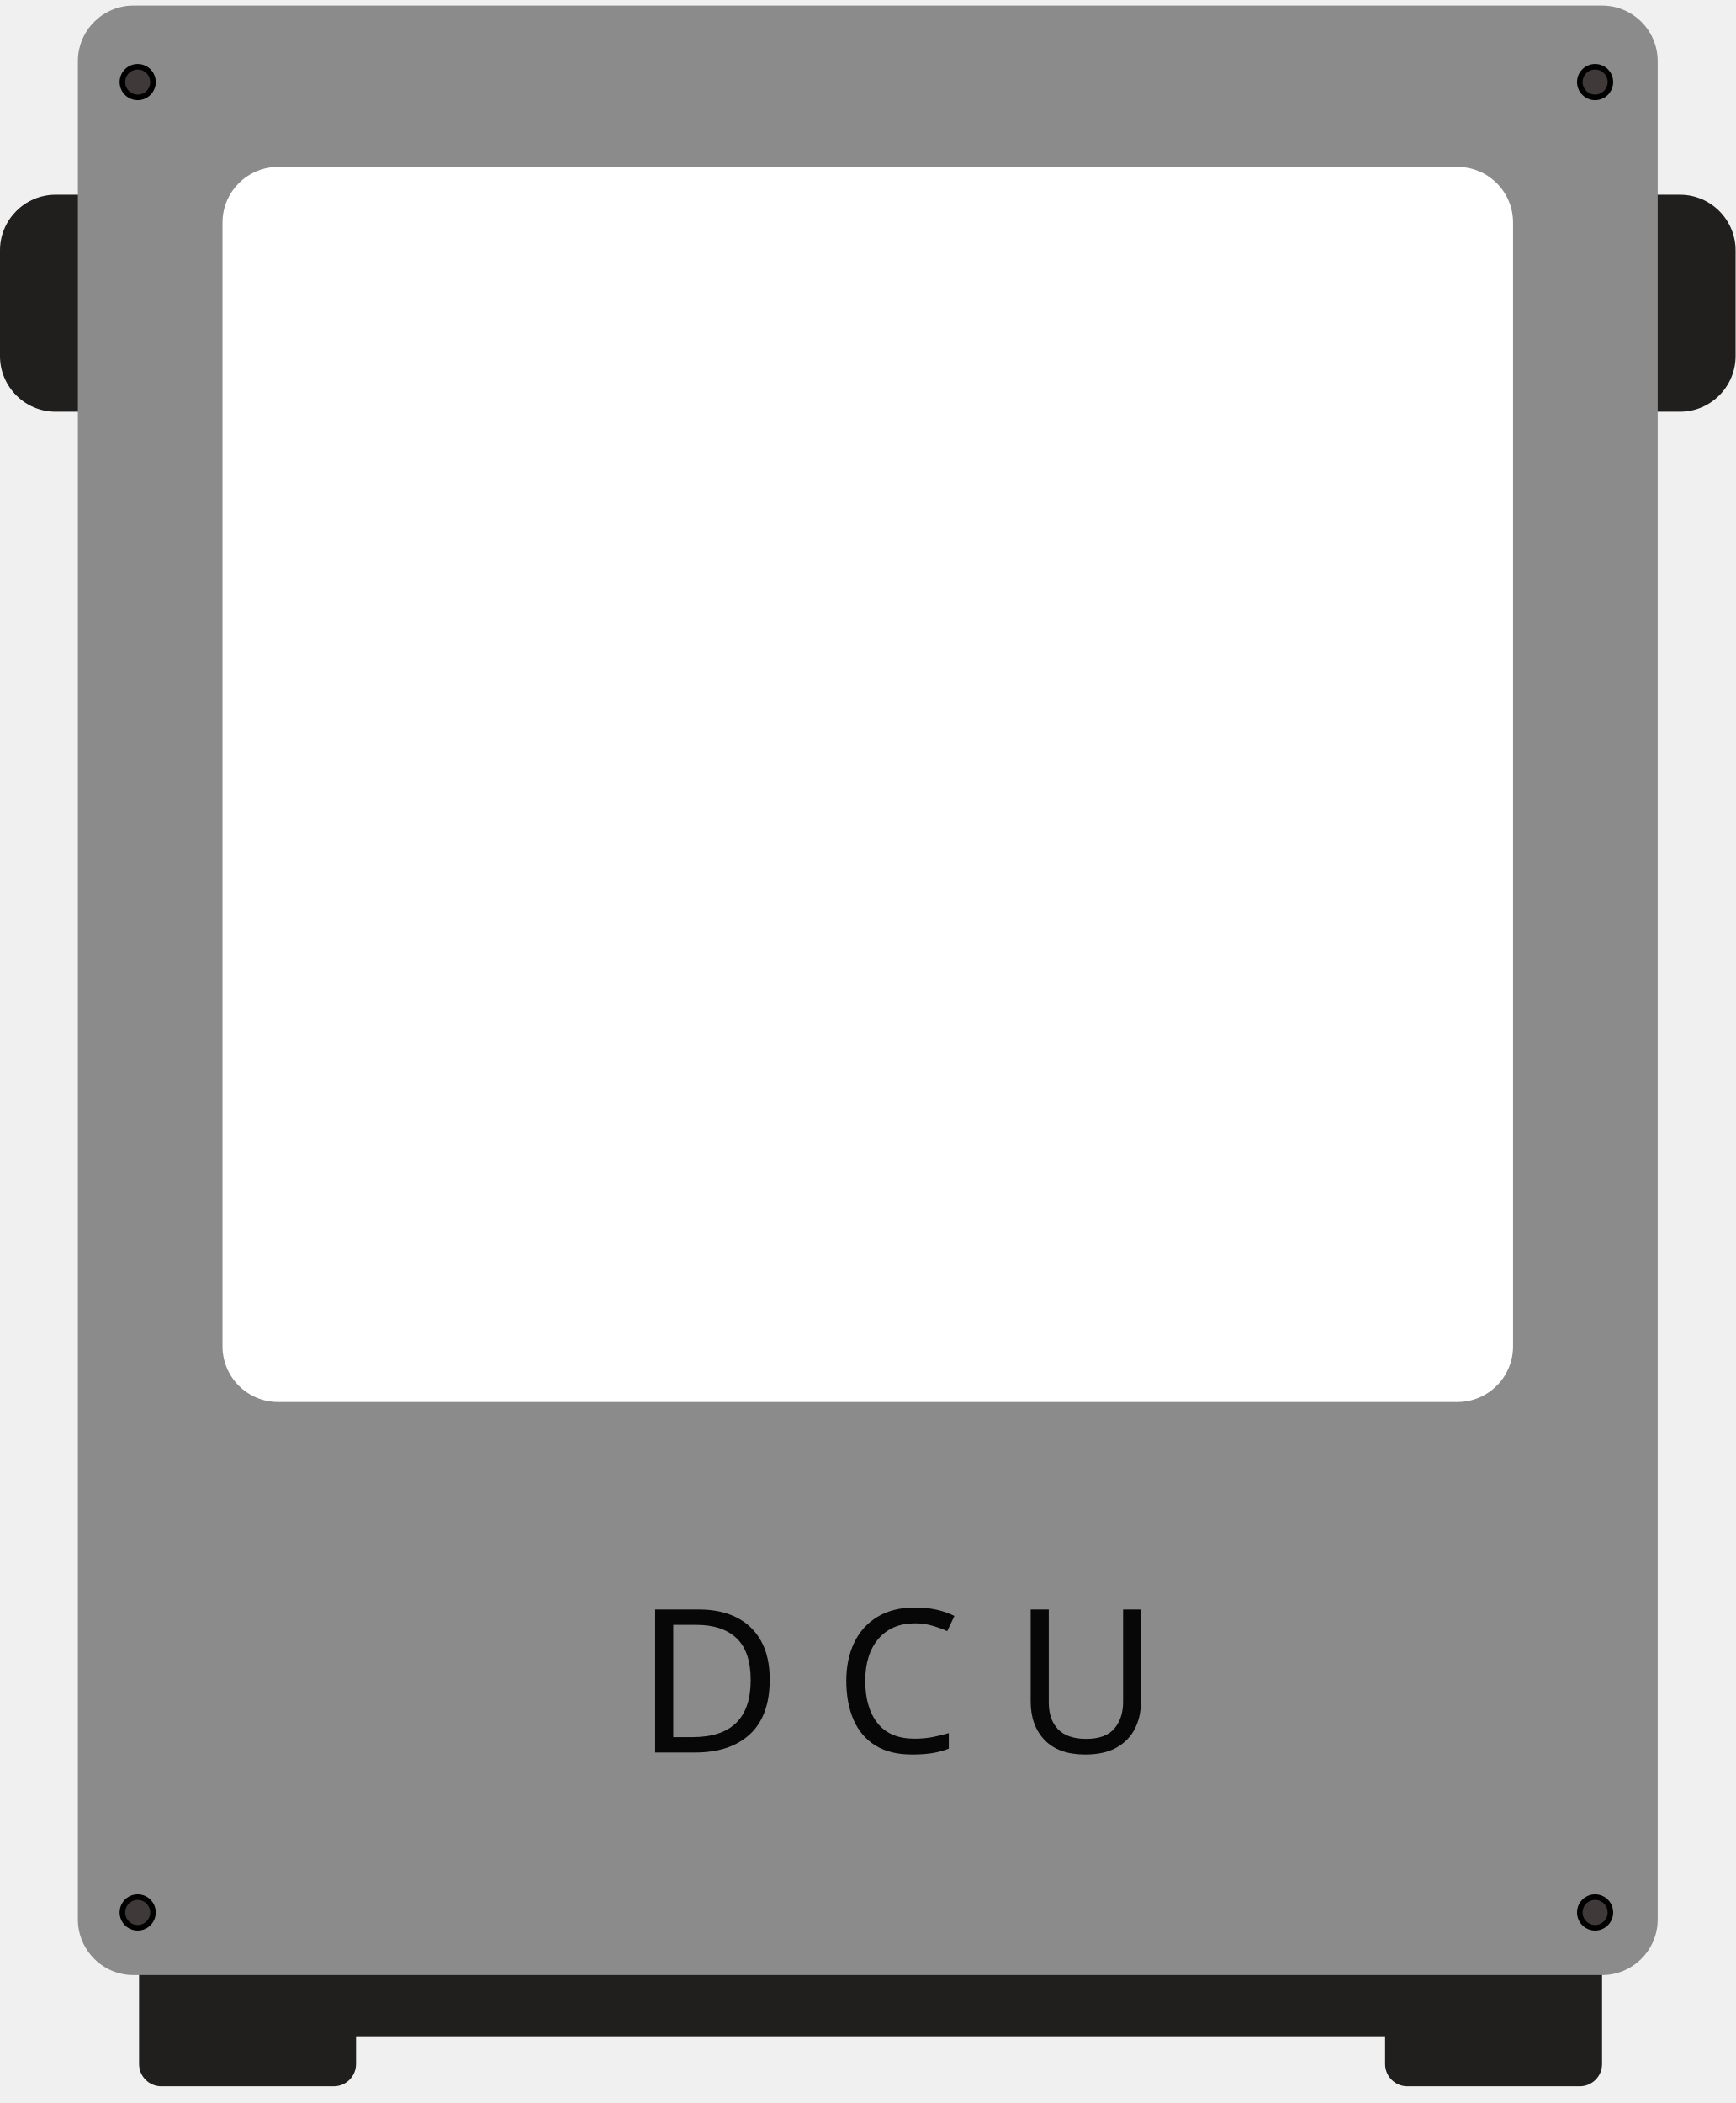
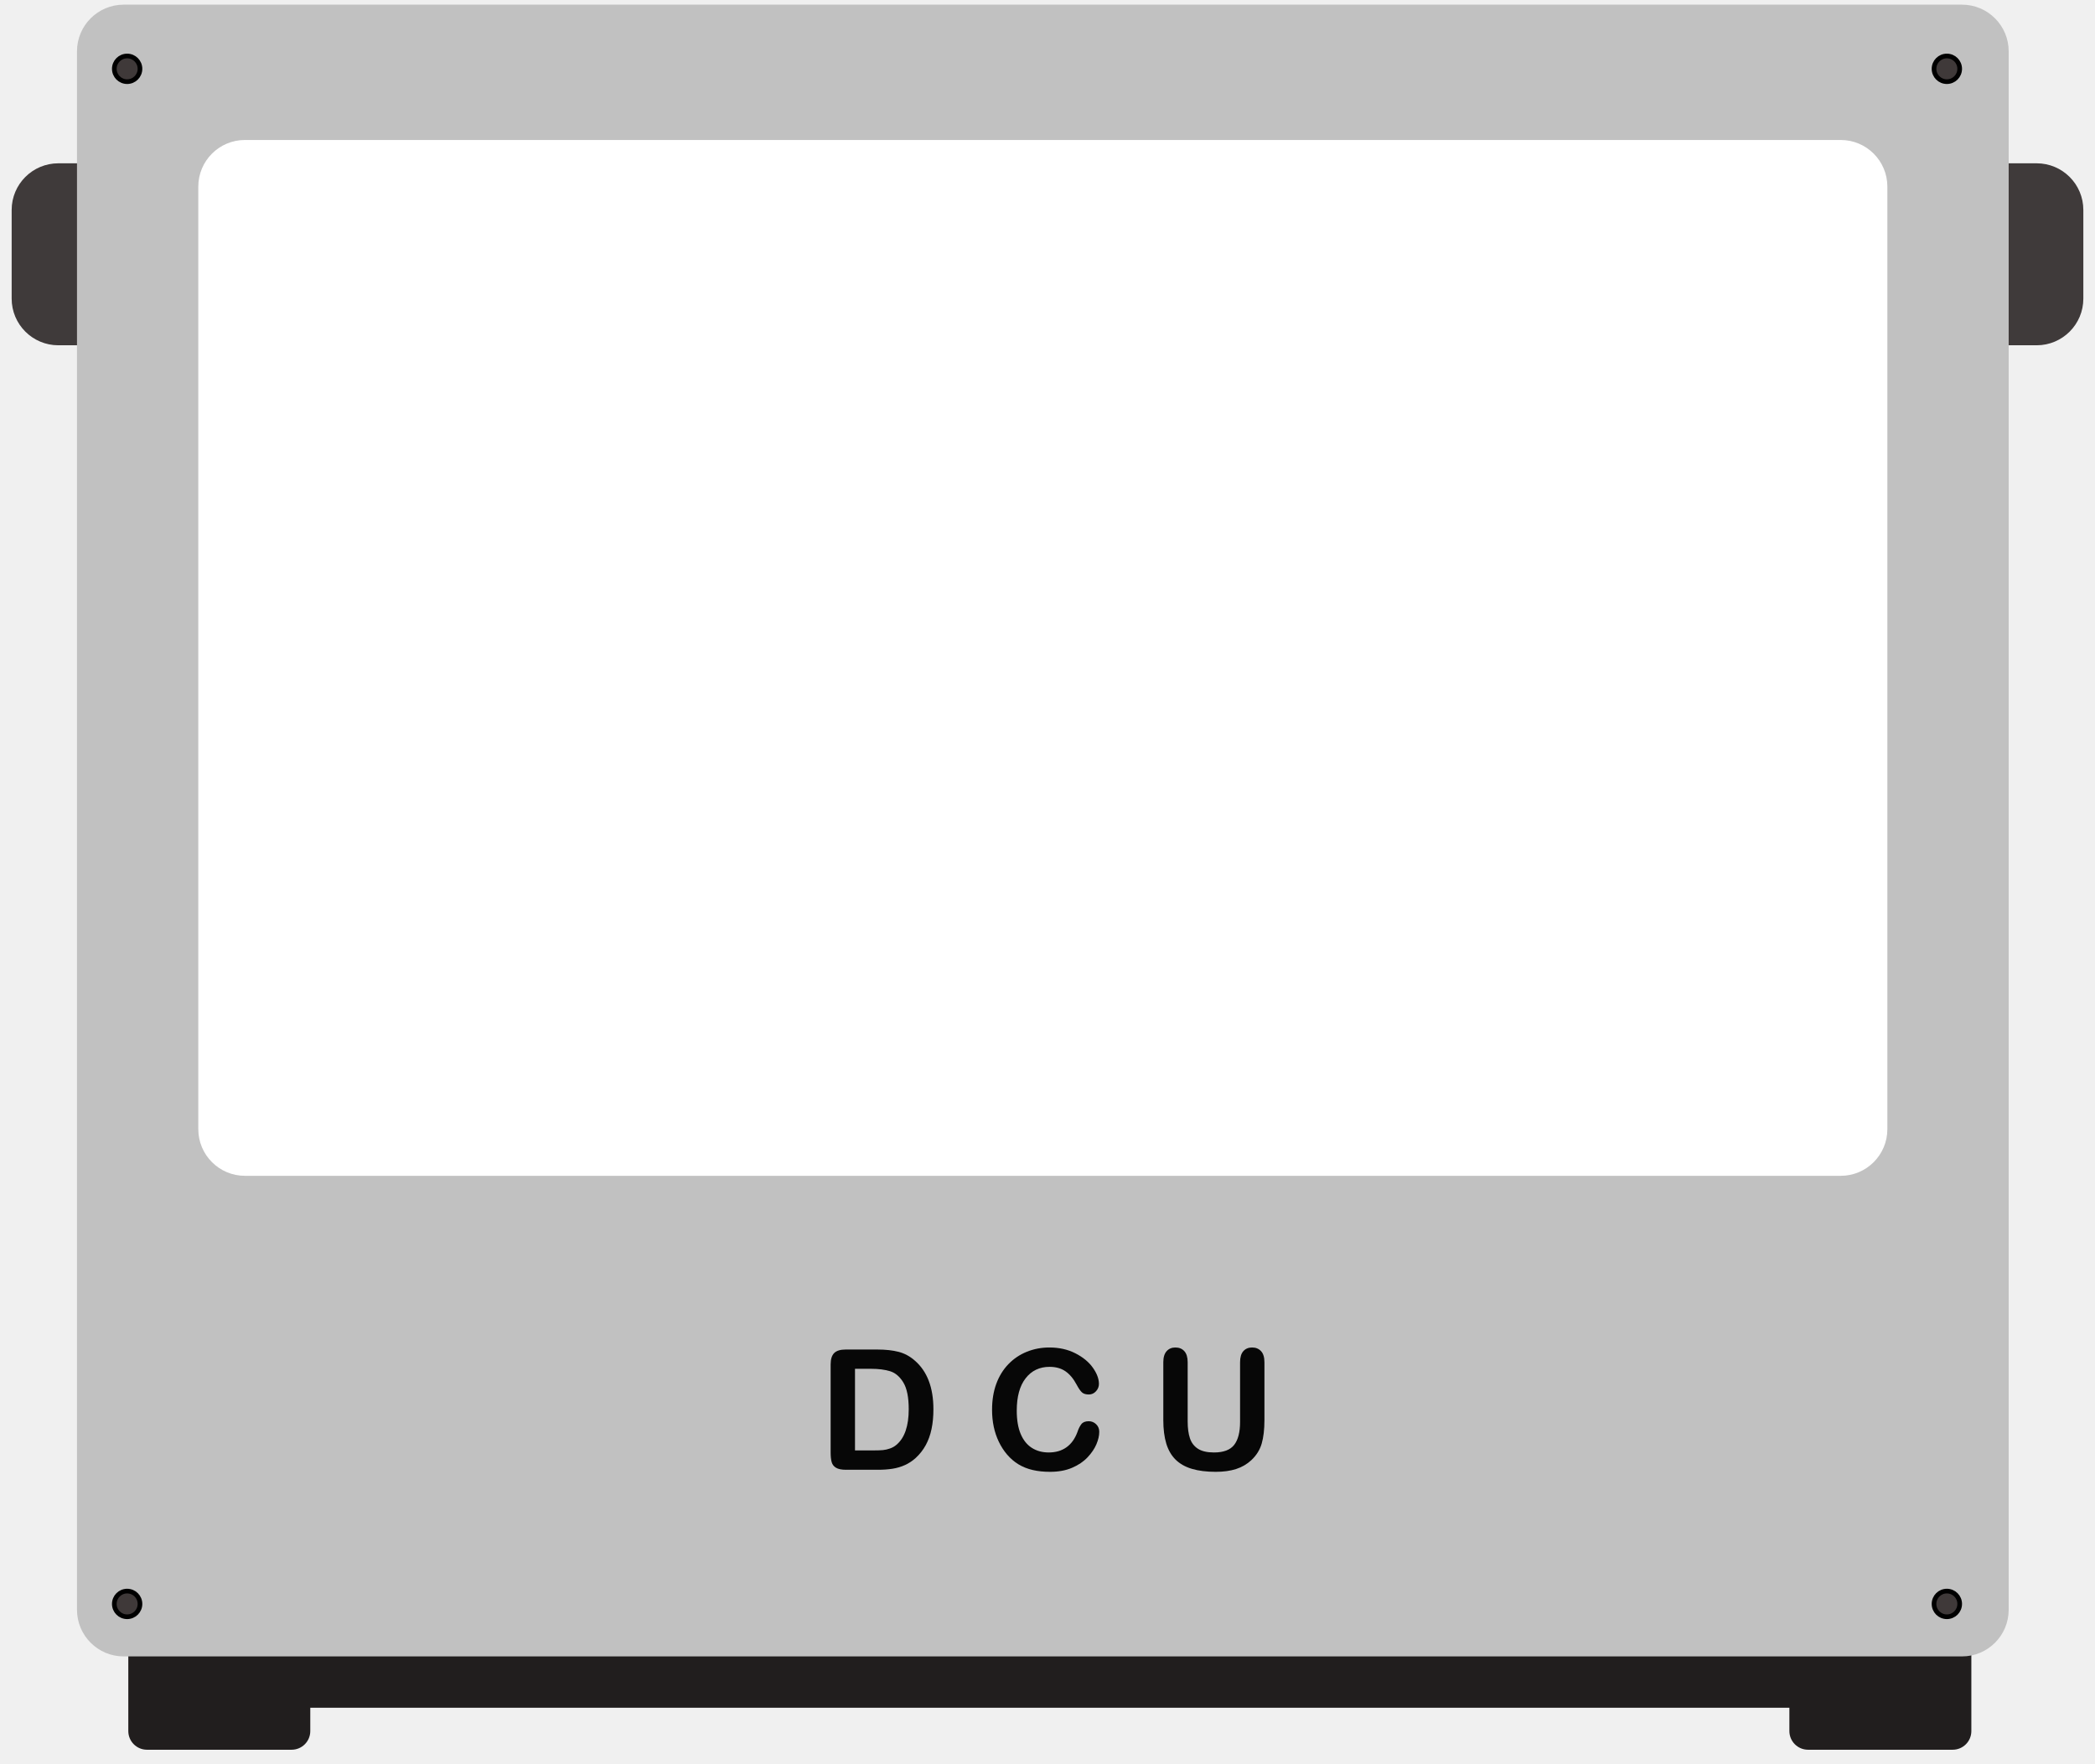
- <svg xmlns="http://www.w3.org/2000/svg" version="1.1" id="Layer_1" x="0px" y="0px" width="312px" height="378px" viewBox="0 0 312 378" enable-background="new 0 0 312 378" xml:space="preserve">
-   <path fill="#211E1E" d="M28,64c0,5.523-4.478,10-10,10h-8C4.478,74,0,69.523,0,64V45c0-5.523,4.478-10,10-10h8  c5.522,0,10,4.477,10,10V64z" />
-   <path fill="#211E1E" d="M312,64c0,5.523-4.478,10-10,10h-8c-5.522,0-10-4.477-10-10V45c0-5.523,4.478-10,10-10h8  c5.522,0,10,4.477,10,10V64z" />
-   <path fill="#211E1E" d="M64,371c0,2.209-1.791,4-4,4H29c-2.209,0-4-1.791-4-4v-20c0-2.209,1.791-4,4-4h31c2.209,0,4,1.791,4,4V371z" />
-   <path fill="#211E1E" d="M288,371c0,2.209-1.791,4-4,4h-31c-2.209,0-4-1.791-4-4v-20c0-2.209,1.791-4,4-4h31c2.209,0,4,1.791,4,4V371  z" />
-   <path fill="#211E1E" d="M270,362c0,2.209-1.791,4-4,4H46c-2.209,0-4-1.791-4-4v-17c0-2.209,1.791-4,4-4h220c2.209,0,4,1.791,4,4V362  z" />
-   <path fill="#8C8B8B" d="M-65,614c0,5.522-4.478,10-10,10h-264c-5.522,0-10-4.478-10-10V370c0-5.523,4.478-10,10-10h264  c5.522,0,10,4.477,10,10V614z" />
-   <path fill="#8C8B8B" d="M298,345c0,5.522-4.478,10-10,10H24c-5.522,0-10-4.478-10-10V11c0-5.523,4.478-10,10-10h264  c5.522,0,10,4.477,10,10V345z" />
-   <circle fill="#3F3939" stroke="#000000" stroke-miterlimit="10" cx="24.75" cy="14.75" r="2.75" />
-   <circle fill="#3F3939" stroke="#000000" stroke-miterlimit="10" cx="24.75" cy="343.75" r="2.75" />
-   <circle fill="#3F3939" stroke="#000000" stroke-miterlimit="10" cx="286.75" cy="343.75" r="2.75" />
-   <circle fill="#3F3939" stroke="#000000" stroke-miterlimit="10" cx="286.75" cy="14.75" r="2.75" />
-   <path fill="#FFFFFF" d="M272,242c0,5.523-4.478,10-10,10H50c-5.523,0-10-4.477-10-10V40c0-5.523,4.477-10,10-10h212  c5.522,0,10,4.477,10,10V242z" />
-   <text transform="matrix(1 0 0 1 114.2954 315)" fill="#070707" font-family="'MyriadPro-Regular'" font-size="36">D C U</text>
+ <svg xmlns="http://www.w3.org/2000/svg" version="1.1" id="Layer_1" x="0px" y="0px" viewBox="0 0 449 378" enable-background="new 0 0 449 378" xml:space="preserve">
+   <g>
+     <path fill="#3F3A3A" d="M30.5,64c0,5.523-4.478,10-10,10h-8c-5.522,0-10-4.477-10-10V45c0-5.523,4.478-10,10-10h8   c5.522,0,10,4.477,10,10V64z" />
+     <path fill="#3F3A3A" d="M446.5,64c0,5.523-4.478,10-10,10h-8c-5.523,0-10-4.477-10-10V45c0-5.523,4.477-10,10-10h8   c5.522,0,10,4.477,10,10V64z" />
+     <path fill="#211E1E" d="M418.5,347h-16v-2c0-2.209-1.791-4-4-4h-350c-2.209,0-4,1.791-4,4v2h-13c-2.209,0-4,1.791-4,4v20   c0,2.209,1.791,4,4,4h31c2.209,0,4-1.791,4-4v-5h317v5c0,2.209,1.791,4,4,4h31c2.209,0,4-1.791,4-4v-20   C422.5,348.791,420.709,347,418.5,347z" />
+     <path fill="#C1C1C1" d="M430.5,345c0,5.522-4.478,10-10,10h-394c-5.522,0-10-4.478-10-10V11c0-5.523,4.478-10,10-10h394   c5.522,0,10,4.477,10,10V345z" />
+     <circle fill="#3F3939" stroke="#000000" stroke-miterlimit="10" cx="27.25" cy="14.75" r="2.75" />
+     <circle fill="#3F3939" stroke="#000000" stroke-miterlimit="10" cx="27.25" cy="343.75" r="2.75" />
+     <circle fill="#3F3939" stroke="#000000" stroke-miterlimit="10" cx="417.25" cy="343.75" r="2.75" />
+     <circle fill="#3F3939" stroke="#000000" stroke-miterlimit="10" cx="417.25" cy="14.75" r="2.75" />
+     <path fill="#FFFFFF" d="M404.5,242c0,5.523-4.478,10-10,10h-342c-5.523,0-10-4.477-10-10V40c0-5.523,4.477-10,10-10h342   c5.522,0,10,4.477,10,10V242z" />
+     <g>
+       <path fill="#070707" d="M181.223,289.23h6.803c1.77,0,3.287,0.164,4.553,0.492s2.414,0.943,3.445,1.846    c2.684,2.297,4.025,5.789,4.025,10.477c0,1.547-0.135,2.959-0.404,4.236s-0.686,2.429-1.248,3.454s-1.283,1.942-2.162,2.751    c-0.691,0.621-1.447,1.119-2.268,1.494s-1.702,0.639-2.646,0.791s-2.007,0.229-3.19,0.229h-6.803    c-0.949,0-1.664-0.144-2.145-0.431s-0.794-0.691-0.94-1.213s-0.22-1.198-0.22-2.03V292.43c0-1.125,0.252-1.939,0.756-2.443    S180.098,289.23,181.223,289.23z M183.244,293.361v17.49h3.955c0.867,0,1.547-0.023,2.039-0.07s1.002-0.164,1.529-0.352    s0.984-0.451,1.371-0.791c1.746-1.477,2.619-4.02,2.619-7.629c0-2.543-0.384-4.447-1.151-5.713s-1.714-2.071-2.839-2.417    s-2.484-0.519-4.078-0.519H183.244z" />
+       <path fill="#070707" d="M235.592,306.861c0,0.82-0.202,1.708-0.606,2.663s-1.04,1.893-1.907,2.813s-1.975,1.667-3.322,2.241    s-2.918,0.861-4.711,0.861c-1.359,0-2.596-0.129-3.709-0.387s-2.124-0.659-3.032-1.204s-1.743-1.263-2.505-2.153    c-0.68-0.809-1.26-1.714-1.74-2.716s-0.841-2.071-1.081-3.208s-0.36-2.344-0.36-3.621c0-2.074,0.302-3.932,0.905-5.572    s1.468-3.044,2.593-4.21s2.443-2.054,3.955-2.663s3.123-0.914,4.834-0.914c2.086,0,3.943,0.416,5.572,1.248    s2.877,1.86,3.744,3.085s1.301,2.382,1.301,3.472c0,0.598-0.211,1.125-0.633,1.582s-0.932,0.686-1.529,0.686    c-0.668,0-1.169-0.158-1.503-0.475s-0.706-0.861-1.116-1.635c-0.68-1.277-1.479-2.232-2.399-2.865s-2.054-0.949-3.401-0.949    c-2.145,0-3.853,0.814-5.124,2.443s-1.907,3.943-1.907,6.943c0,2.004,0.281,3.671,0.844,5.001s1.359,2.323,2.391,2.979    s2.238,0.984,3.621,0.984c1.5,0,2.769-0.372,3.806-1.116s1.819-1.837,2.347-3.278c0.223-0.68,0.498-1.233,0.826-1.661    s0.855-0.642,1.582-0.642c0.621,0,1.154,0.217,1.6,0.65S235.592,306.217,235.592,306.861z" />
+       <path fill="#070707" d="M249.32,304.348v-12.393c0-1.055,0.237-1.846,0.712-2.373s1.099-0.791,1.872-0.791    c0.809,0,1.45,0.264,1.925,0.791s0.712,1.318,0.712,2.373v12.674c0,1.441,0.161,2.646,0.483,3.612s0.894,1.717,1.714,2.25    s1.969,0.8,3.445,0.8c2.039,0,3.48-0.542,4.324-1.626s1.266-2.728,1.266-4.931v-12.779c0-1.066,0.234-1.86,0.703-2.382    s1.096-0.782,1.881-0.782s1.421,0.261,1.907,0.782s0.729,1.315,0.729,2.382v12.393c0,2.016-0.196,3.697-0.589,5.045    s-1.134,2.531-2.224,3.551c-0.938,0.867-2.027,1.5-3.27,1.898s-2.695,0.598-4.359,0.598c-1.98,0-3.686-0.214-5.115-0.642    s-2.596-1.09-3.498-1.986s-1.564-2.045-1.986-3.445S249.32,306.293,249.32,304.348z" />
+     </g>
+   </g>
</svg>
